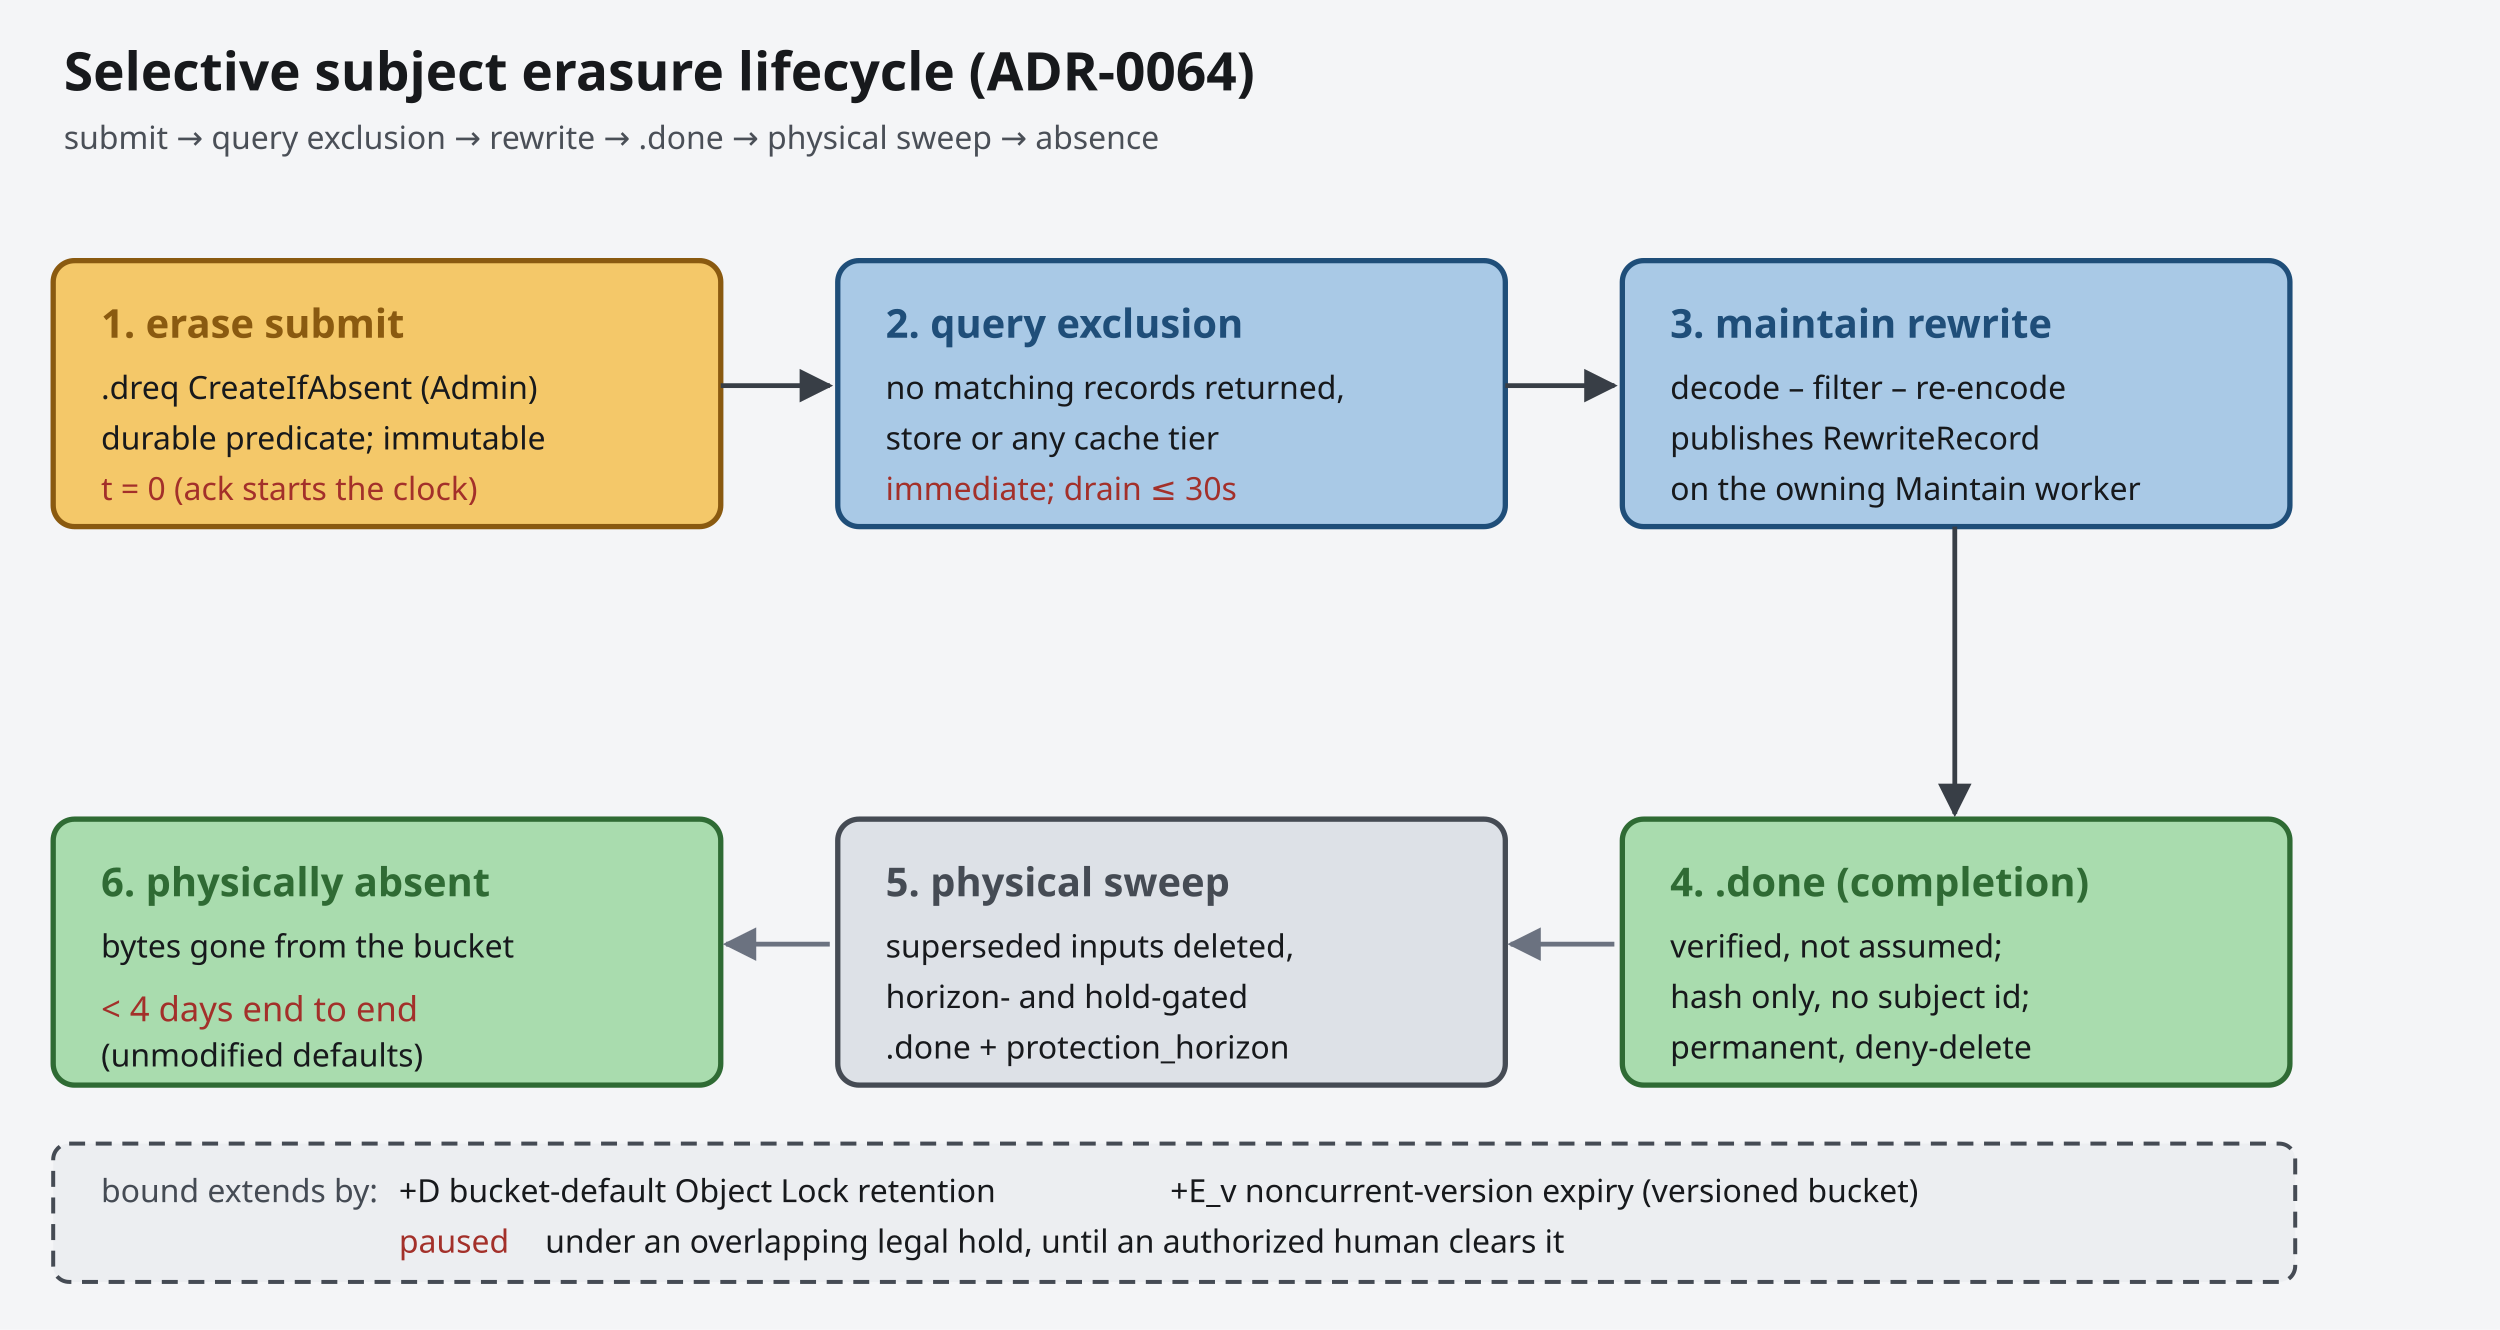
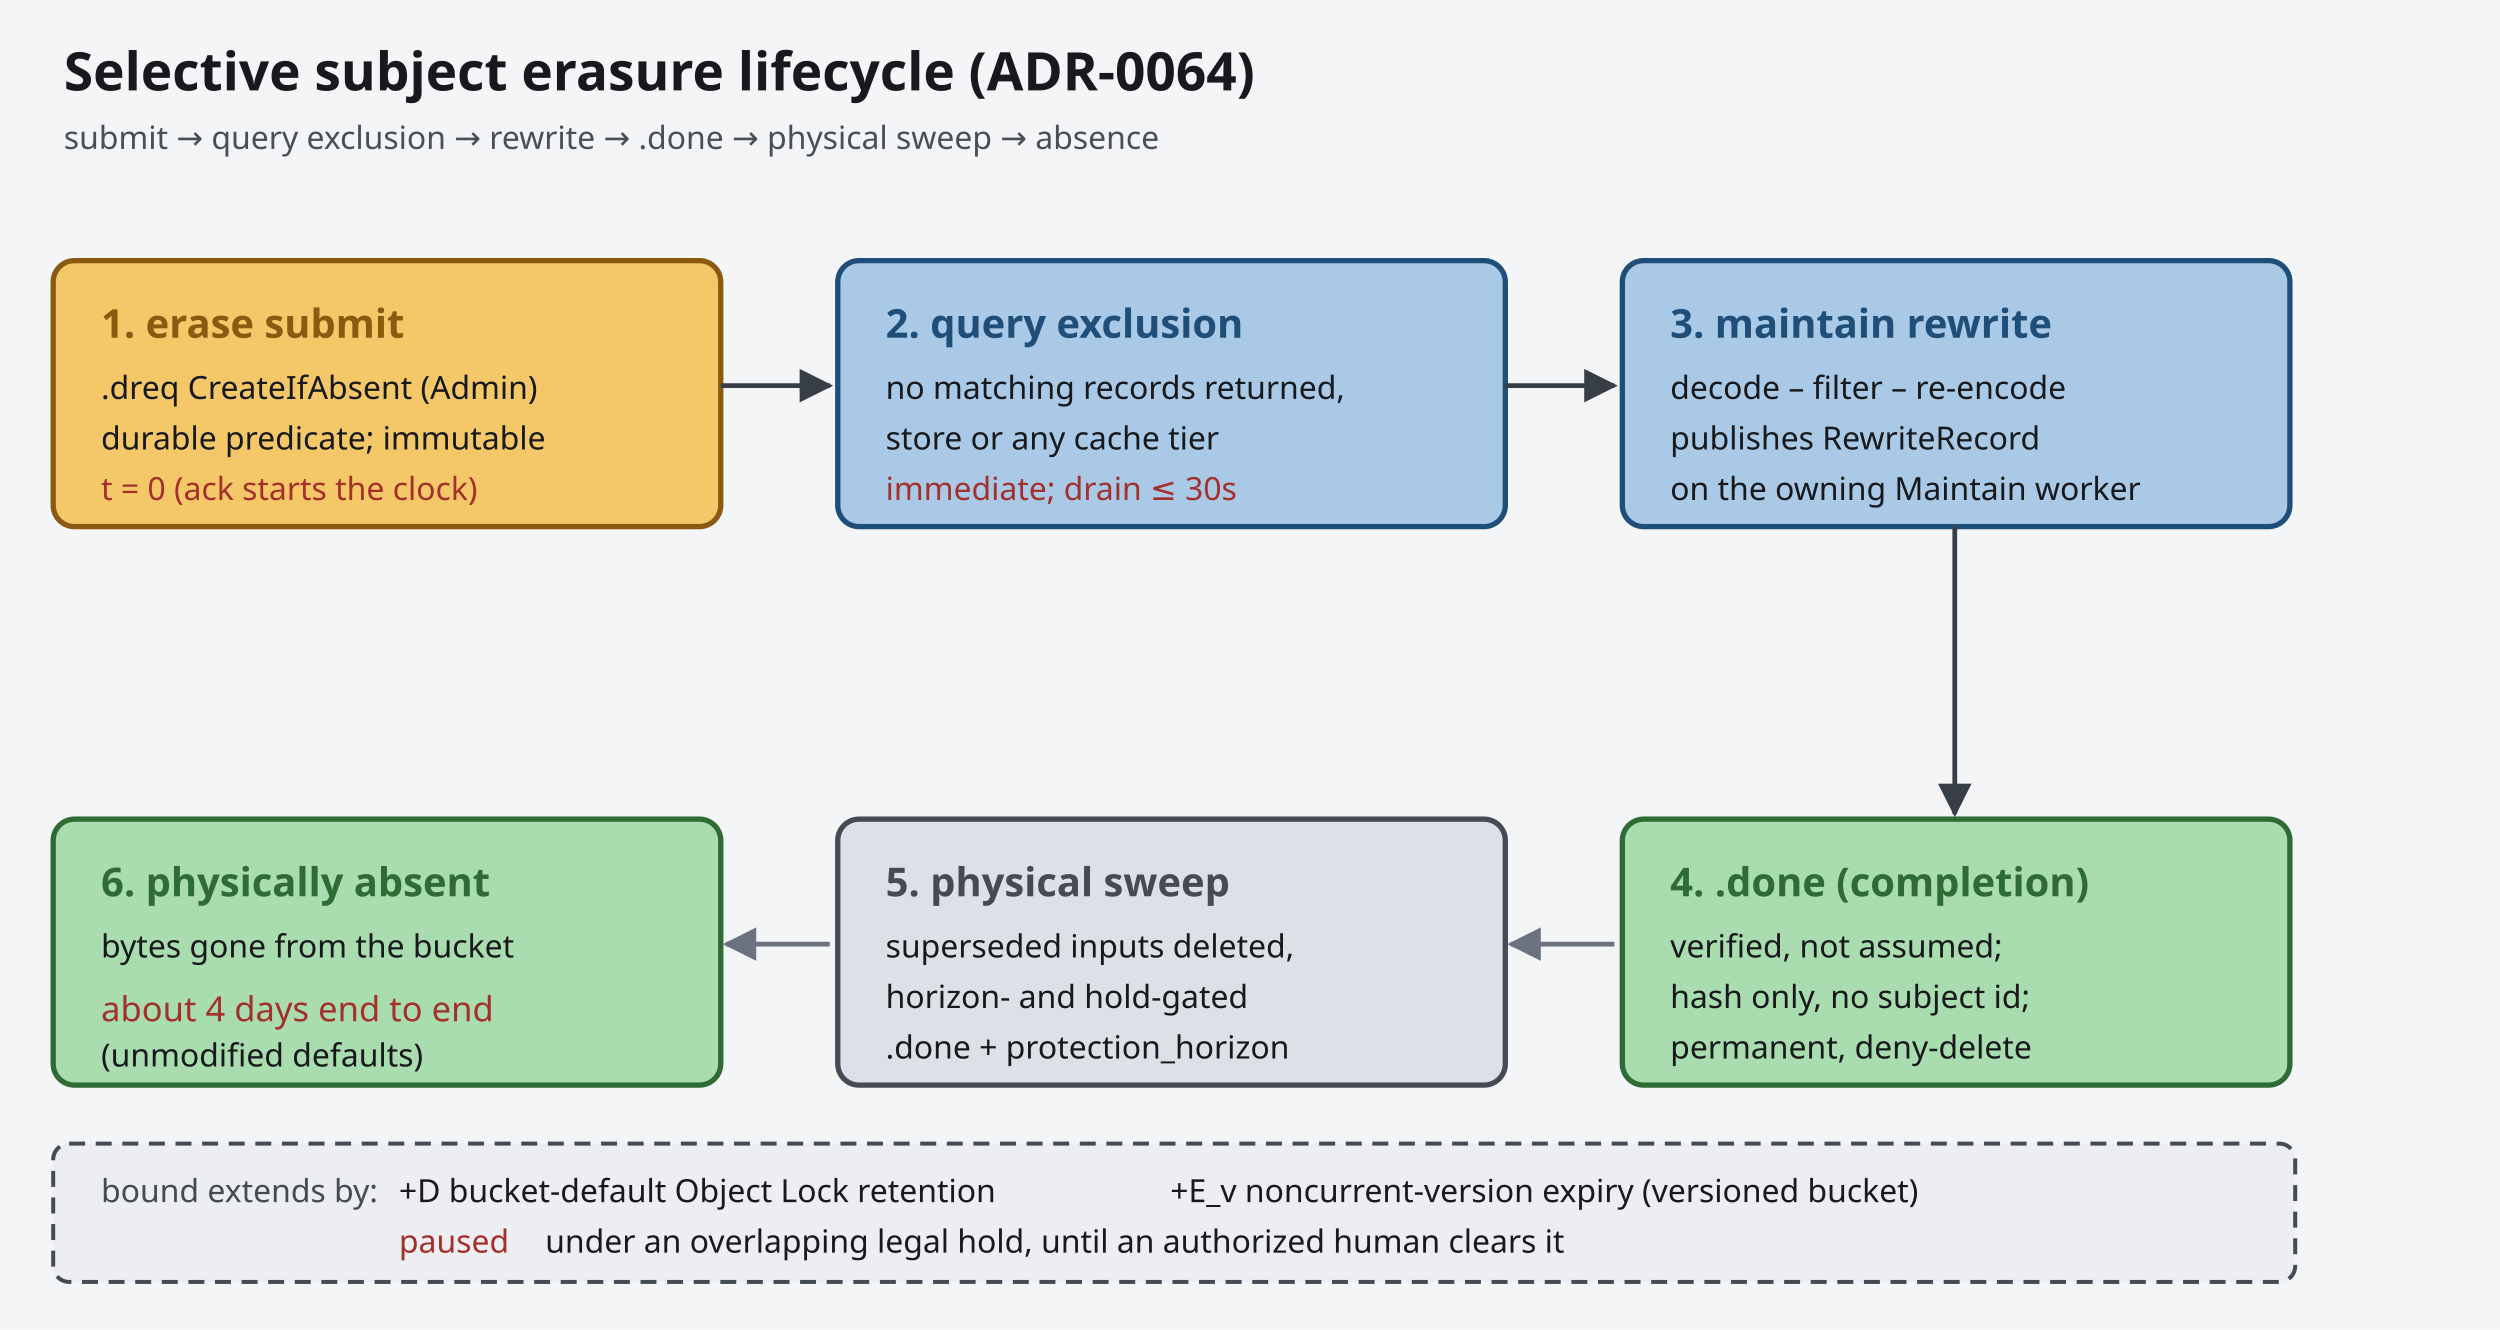
- <svg xmlns="http://www.w3.org/2000/svg" viewBox="0 0 940 500" font-family="system-ui, sans-serif" font-size="15" role="img" aria-label="Selective subject erasure lifecycle: an erase request excludes matching records from queries immediately, a maintain rewrite drops the subject and publishes a .done record, then a horizon- and hold-gated sweep physically deletes the superseded objects, reaching absence in under four days on defaults.">
+ <svg xmlns="http://www.w3.org/2000/svg" viewBox="0 0 940 500" font-family="system-ui, sans-serif" font-size="15" role="img" aria-label="Selective subject erasure lifecycle: an erase request excludes matching records from queries immediately, a maintain rewrite drops the subject and publishes a .done record, then a horizon- and hold-gated sweep physically deletes the superseded objects, reaching absence in about four days on defaults.">
  <defs>
    <marker id="arr" viewBox="0 0 10 10" refX="9" refY="5" markerWidth="7" markerHeight="7" orient="auto-start-reverse">
      <path d="M0,0 L10,5 L0,10 z" fill="#383e46" />
    </marker>
    <marker id="arrR" viewBox="0 0 10 10" refX="9" refY="5" markerWidth="7" markerHeight="7" orient="auto-start-reverse">
      <path d="M0,0 L10,5 L0,10 z" fill="#6b7280" />
    </marker>
  </defs>
  <rect x="0" y="0" width="940" height="500" fill="#f4f5f7" />
  <text x="24" y="34" font-size="20" font-weight="bold" fill="#17191c">Selective subject erasure lifecycle (ADR-0064)</text>
  <text x="24" y="56" font-size="12" fill="#4a4f57">submit → query exclusion → rewrite → .done → physical sweep → absence</text>
  <rect x="20" y="98" width="251" height="100" rx="8" fill="#f4c869" stroke="#8a5a10" stroke-width="2" />
  <text x="38" y="127" font-size="15" font-weight="bold" fill="#8a5a10">1. erase submit</text>
  <text x="38" y="150" font-size="12" fill="#17191c">.dreq CreateIfAbsent (Admin)</text>
  <text x="38" y="169" font-size="12" fill="#17191c">durable predicate; immutable</text>
  <text x="38" y="188" font-size="12" fill="#a3302a">t = 0  (ack starts the clock)</text>
  <rect x="315" y="98" width="251" height="100" rx="8" fill="#a9c9e6" stroke="#1f4e79" stroke-width="2" />
  <text x="333" y="127" font-size="15" font-weight="bold" fill="#1f4e79">2. query exclusion</text>
  <text x="333" y="150" font-size="12" fill="#17191c">no matching records returned,</text>
  <text x="333" y="169" font-size="12" fill="#17191c">store or any cache tier</text>
  <text x="333" y="188" font-size="12" fill="#a3302a">immediate; drain ≤ 30s</text>
  <rect x="610" y="98" width="251" height="100" rx="8" fill="#a9c9e6" stroke="#1f4e79" stroke-width="2" />
  <text x="628" y="127" font-size="15" font-weight="bold" fill="#1f4e79">3. maintain rewrite</text>
  <text x="628" y="150" font-size="12" fill="#17191c">decode – filter – re-encode</text>
  <text x="628" y="169" font-size="12" fill="#17191c">publishes RewriteRecord</text>
  <text x="628" y="188" font-size="12" fill="#17191c">on the owning Maintain worker</text>
  <rect x="610" y="308" width="251" height="100" rx="8" fill="#a9dcae" stroke="#2f6b34" stroke-width="2" />
  <text x="628" y="337" font-size="15" font-weight="bold" fill="#2f6b34">4. .done (completion)</text>
  <text x="628" y="360" font-size="12" fill="#17191c">verified, not assumed;</text>
  <text x="628" y="379" font-size="12" fill="#17191c">hash only, no subject id;</text>
  <text x="628" y="398" font-size="12" fill="#17191c">permanent, deny-delete</text>
  <rect x="315" y="308" width="251" height="100" rx="8" fill="#dde1e7" stroke="#454b54" stroke-width="2" />
  <text x="333" y="337" font-size="15" font-weight="bold" fill="#454b54">5. physical sweep</text>
  <text x="333" y="360" font-size="12" fill="#17191c">superseded inputs deleted,</text>
  <text x="333" y="379" font-size="12" fill="#17191c">horizon- and hold-gated</text>
  <text x="333" y="398" font-size="12" fill="#17191c">.done + protection_horizon</text>
  <rect x="20" y="308" width="251" height="100" rx="8" fill="#a9dcae" stroke="#2f6b34" stroke-width="2" />
  <text x="38" y="337" font-size="15" font-weight="bold" fill="#2f6b34">6. physically absent</text>
  <text x="38" y="360" font-size="12" fill="#17191c">bytes gone from the bucket</text>
-   <text x="38" y="384" font-size="13" fill="#a3302a">&lt; 4 days end to end</text>
+   <text x="38" y="384" font-size="13" fill="#a3302a">about 4 days end to end</text>
  <text x="38" y="401" font-size="12" fill="#17191c">(unmodified defaults)</text>
  <path d="M271,145 L312,145" fill="none" stroke="#383e46" stroke-width="1.8" marker-end="url(#arr)" />
  <path d="M566,145 L607,145" fill="none" stroke="#383e46" stroke-width="1.8" marker-end="url(#arr)" />
  <path d="M735,198 L735,306" fill="none" stroke="#383e46" stroke-width="1.8" marker-end="url(#arr)" />
  <path d="M607,355 L568,355" fill="none" stroke="#6b7280" stroke-width="1.8" marker-end="url(#arrR)" />
  <path d="M312,355 L273,355" fill="none" stroke="#6b7280" stroke-width="1.8" marker-end="url(#arrR)" />
  <rect x="20" y="430" width="843" height="52" rx="6" fill="#eceef1" stroke="#454b54" stroke-width="1.5" stroke-dasharray="6 4" />
  <text x="38" y="452" font-size="12" fill="#454b54">bound extends by:</text>
  <text x="150" y="452" font-size="12" fill="#17191c">+D  bucket-default Object Lock retention</text>
  <text x="440" y="452" font-size="12" fill="#17191c">+E_v  noncurrent-version expiry (versioned bucket)</text>
  <text x="150" y="471" font-size="12" fill="#a3302a">paused</text>
  <text x="205" y="471" font-size="12" fill="#17191c">under an overlapping legal hold, until an authorized human clears it</text>
</svg>
